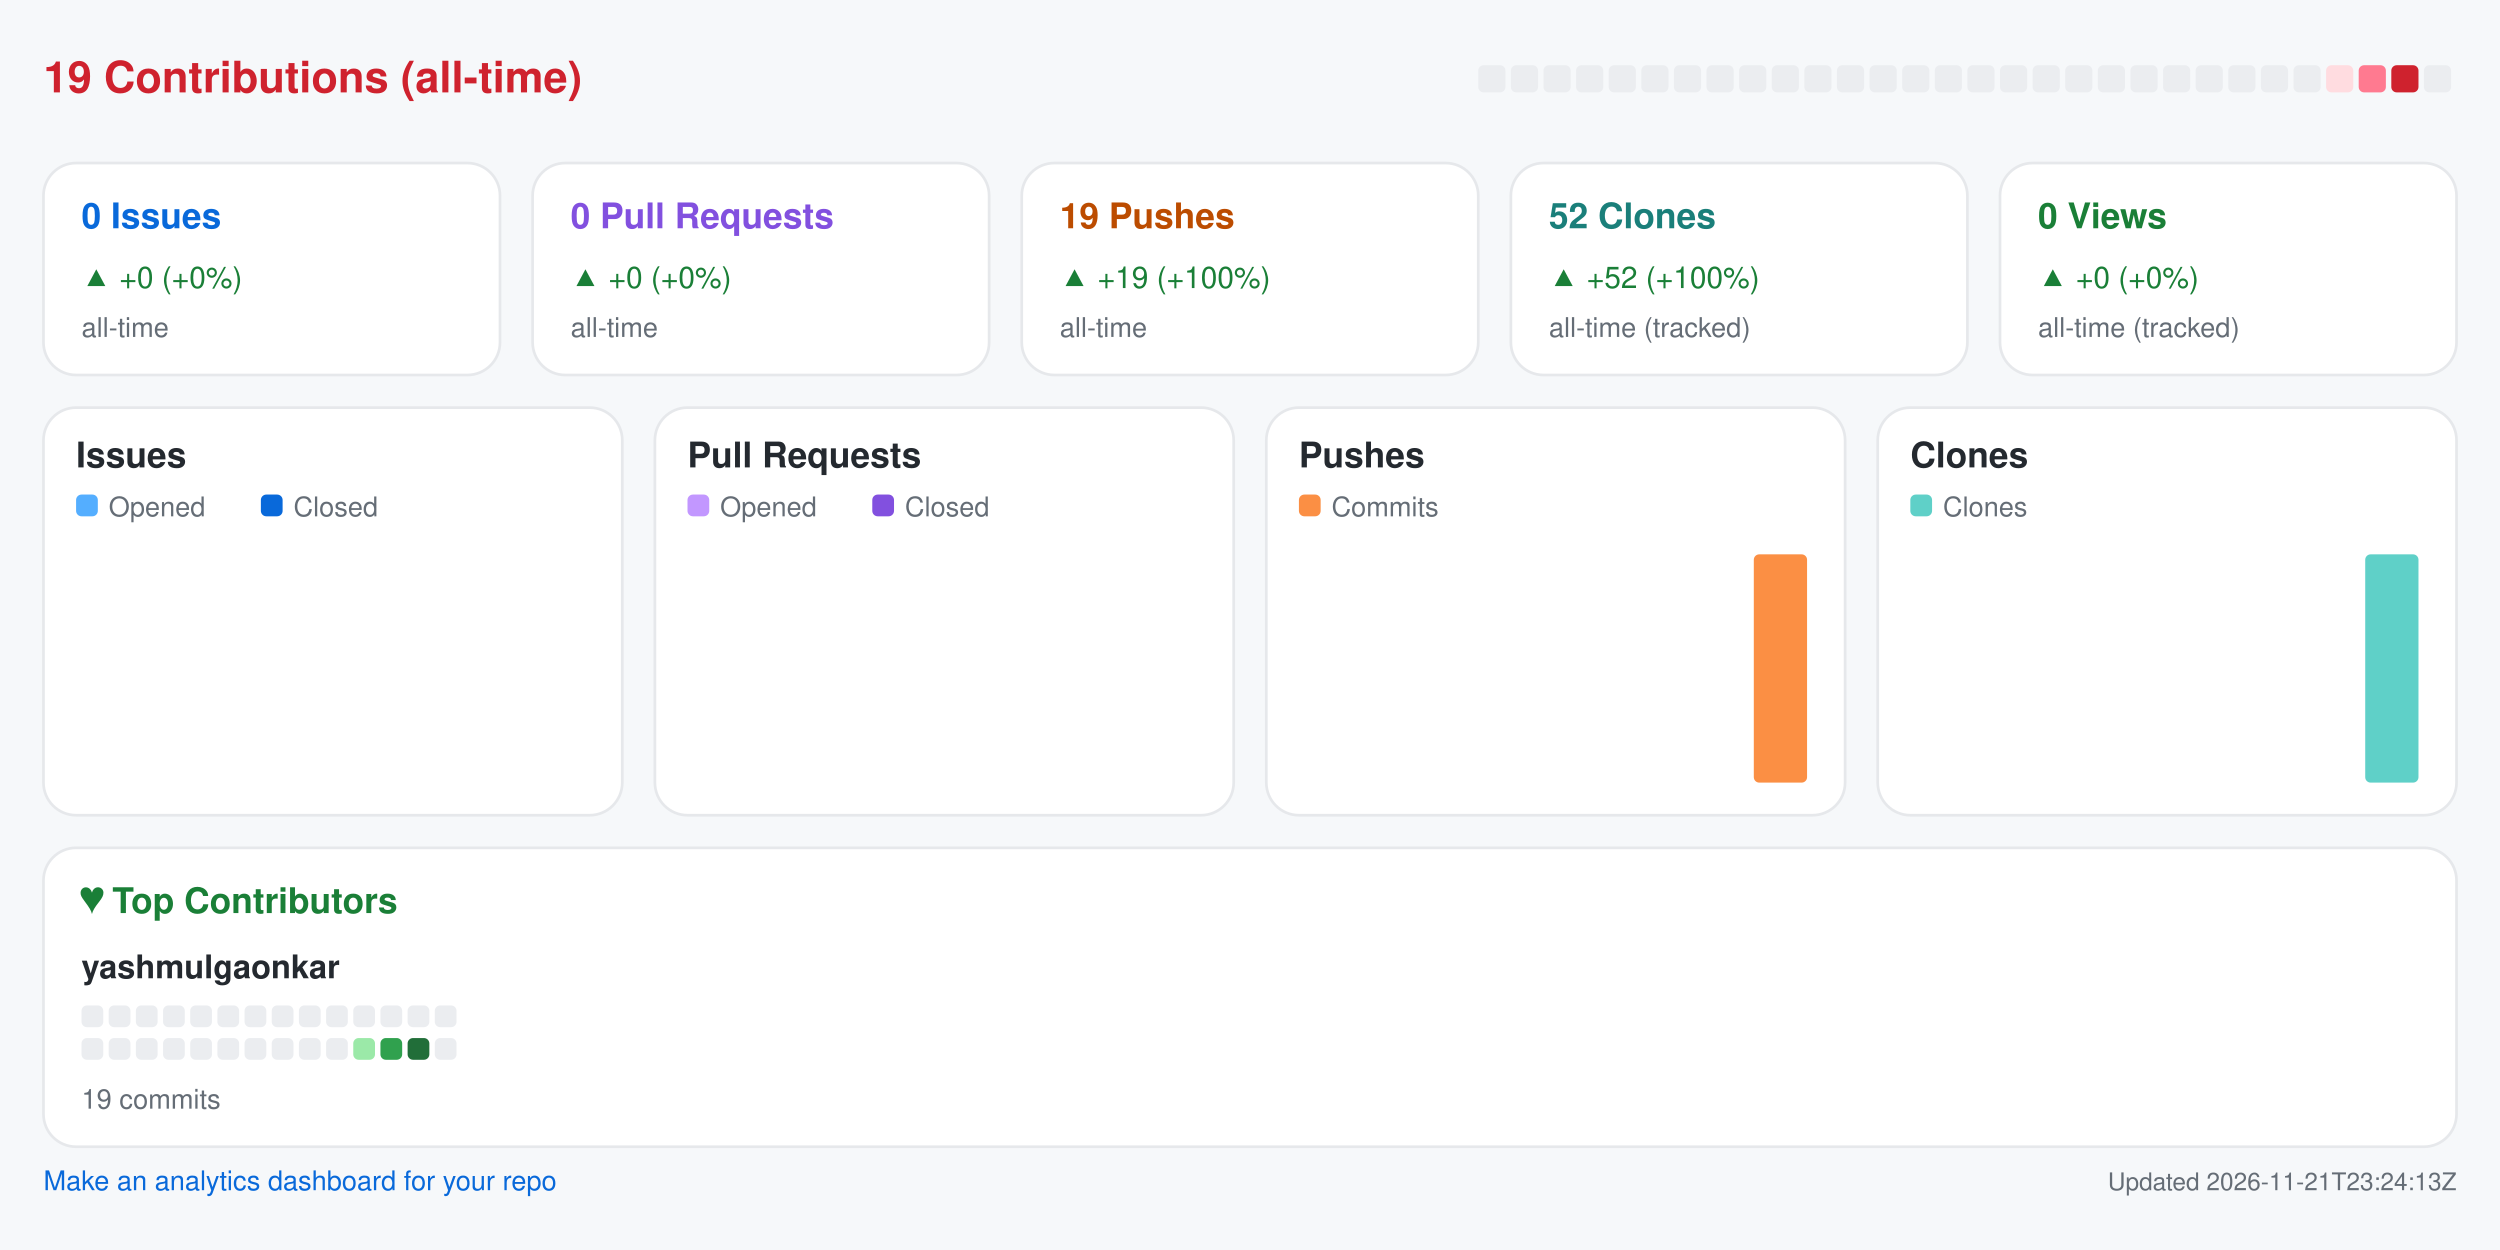
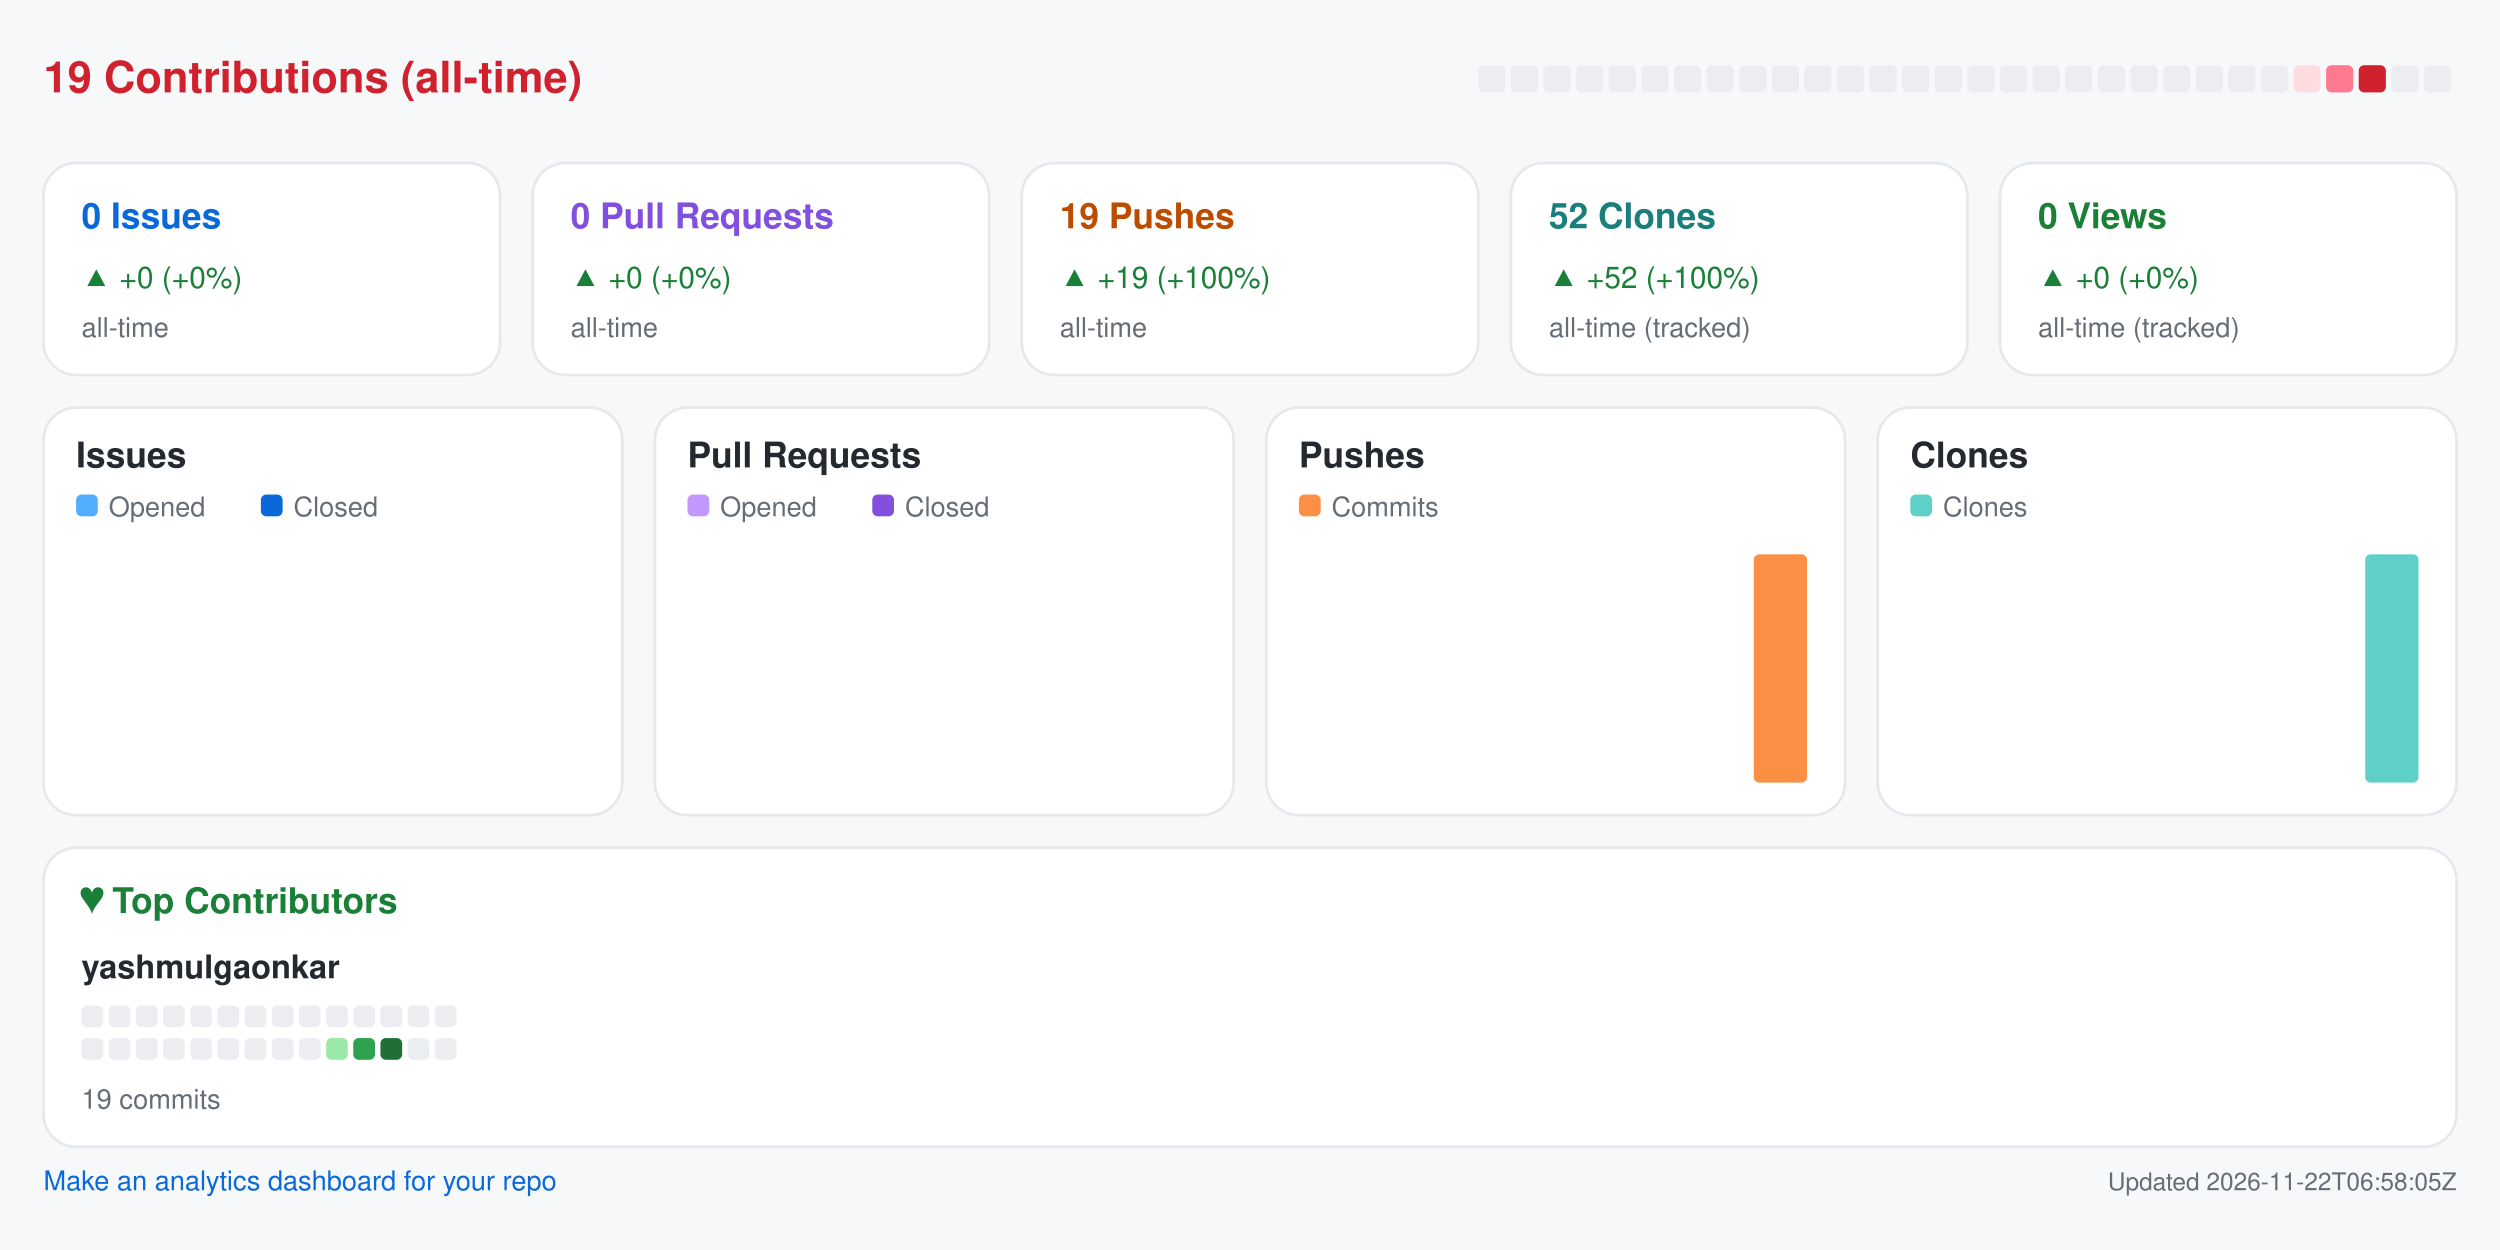
<svg xmlns="http://www.w3.org/2000/svg" width="920" height="460" viewBox="0 0 920 460" role="img" aria-label="Repository analytics for yashmulgaonkar/semaphore">
  <rect x="0.0" y="0.0" width="920.0" height="460.0" rx="0" fill="#f6f8fa" />
  <text x="16.0" y="34.0" fill="#cf222e" font-size="16" font-family="-apple-system,BlinkMacSystemFont,Segoe UI,Helvetica,Arial,sans-serif" font-weight="600" text-anchor="start">19 Contributions (all-time)</text>
  <rect x="544.0" y="24.0" width="10.0" height="10.0" rx="2" fill="#ebedf0" />
  <rect x="556.0" y="24.0" width="10.0" height="10.0" rx="2" fill="#ebedf0" />
  <rect x="568.0" y="24.0" width="10.0" height="10.0" rx="2" fill="#ebedf0" />
  <rect x="580.0" y="24.0" width="10.0" height="10.0" rx="2" fill="#ebedf0" />
  <rect x="592.0" y="24.0" width="10.0" height="10.0" rx="2" fill="#ebedf0" />
  <rect x="604.0" y="24.0" width="10.0" height="10.0" rx="2" fill="#ebedf0" />
  <rect x="616.0" y="24.0" width="10.0" height="10.0" rx="2" fill="#ebedf0" />
  <rect x="628.0" y="24.0" width="10.0" height="10.0" rx="2" fill="#ebedf0" />
  <rect x="640.0" y="24.0" width="10.0" height="10.0" rx="2" fill="#ebedf0" />
  <rect x="652.0" y="24.0" width="10.0" height="10.0" rx="2" fill="#ebedf0" />
  <rect x="664.0" y="24.0" width="10.0" height="10.0" rx="2" fill="#ebedf0" />
  <rect x="676.0" y="24.0" width="10.0" height="10.0" rx="2" fill="#ebedf0" />
  <rect x="688.0" y="24.0" width="10.0" height="10.0" rx="2" fill="#ebedf0" />
  <rect x="700.0" y="24.0" width="10.0" height="10.0" rx="2" fill="#ebedf0" />
  <rect x="712.0" y="24.0" width="10.0" height="10.0" rx="2" fill="#ebedf0" />
  <rect x="724.0" y="24.0" width="10.0" height="10.0" rx="2" fill="#ebedf0" />
  <rect x="736.0" y="24.0" width="10.0" height="10.0" rx="2" fill="#ebedf0" />
  <rect x="748.0" y="24.0" width="10.0" height="10.0" rx="2" fill="#ebedf0" />
  <rect x="760.0" y="24.0" width="10.0" height="10.0" rx="2" fill="#ebedf0" />
  <rect x="772.0" y="24.0" width="10.0" height="10.0" rx="2" fill="#ebedf0" />
  <rect x="784.0" y="24.0" width="10.0" height="10.0" rx="2" fill="#ebedf0" />
  <rect x="796.0" y="24.0" width="10.0" height="10.0" rx="2" fill="#ebedf0" />
  <rect x="808.0" y="24.0" width="10.0" height="10.0" rx="2" fill="#ebedf0" />
  <rect x="820.0" y="24.0" width="10.0" height="10.0" rx="2" fill="#ebedf0" />
  <rect x="832.0" y="24.0" width="10.0" height="10.0" rx="2" fill="#ebedf0" />
-   <rect x="844.0" y="24.0" width="10.0" height="10.0" rx="2" fill="#ebedf0" />
-   <rect x="856.0" y="24.0" width="10.0" height="10.0" rx="2" fill="#ffdce0" />
-   <rect x="868.0" y="24.0" width="10.0" height="10.0" rx="2" fill="#ff7a90" />
-   <rect x="880.0" y="24.0" width="10.0" height="10.0" rx="2" fill="#cf222e" />
+   <rect x="844.0" y="24.0" width="10.0" height="10.0" rx="2" fill="#ffdce0" />
+   <rect x="856.0" y="24.0" width="10.0" height="10.0" rx="2" fill="#ff7a90" />
+   <rect x="868.0" y="24.0" width="10.0" height="10.0" rx="2" fill="#cf222e" />
+   <rect x="880.0" y="24.0" width="10.0" height="10.0" rx="2" fill="#ebedf0" />
  <rect x="892.0" y="24.0" width="10.0" height="10.0" rx="2" fill="#ebedf0" />
  <rect x="16.0" y="60.0" width="168.0" height="78.0" rx="12" fill="#ffffff" stroke="#e6e8eb" />
  <text x="30.0" y="84.0" fill="#0969da" font-size="13" font-family="-apple-system,BlinkMacSystemFont,Segoe UI,Helvetica,Arial,sans-serif" font-weight="600" text-anchor="start">0 Issues</text>
  <text x="30.0" y="106.0" fill="#1a7f37" font-size="11" font-family="-apple-system,BlinkMacSystemFont,Segoe UI,Helvetica,Arial,sans-serif" font-weight="400" text-anchor="start">▲ +0 (+0%)</text>
  <text x="30.0" y="124.0" fill="#656d76" font-size="10" font-family="-apple-system,BlinkMacSystemFont,Segoe UI,Helvetica,Arial,sans-serif" font-weight="400" text-anchor="start">all-time</text>
  <rect x="196.0" y="60.0" width="168.0" height="78.0" rx="12" fill="#ffffff" stroke="#e6e8eb" />
  <text x="210.0" y="84.0" fill="#8250df" font-size="13" font-family="-apple-system,BlinkMacSystemFont,Segoe UI,Helvetica,Arial,sans-serif" font-weight="600" text-anchor="start">0 Pull Requests</text>
  <text x="210.0" y="106.0" fill="#1a7f37" font-size="11" font-family="-apple-system,BlinkMacSystemFont,Segoe UI,Helvetica,Arial,sans-serif" font-weight="400" text-anchor="start">▲ +0 (+0%)</text>
  <text x="210.0" y="124.0" fill="#656d76" font-size="10" font-family="-apple-system,BlinkMacSystemFont,Segoe UI,Helvetica,Arial,sans-serif" font-weight="400" text-anchor="start">all-time</text>
  <rect x="376.0" y="60.0" width="168.0" height="78.0" rx="12" fill="#ffffff" stroke="#e6e8eb" />
  <text x="390.0" y="84.0" fill="#bc4c00" font-size="13" font-family="-apple-system,BlinkMacSystemFont,Segoe UI,Helvetica,Arial,sans-serif" font-weight="600" text-anchor="start">19 Pushes</text>
  <text x="390.0" y="106.0" fill="#1a7f37" font-size="11" font-family="-apple-system,BlinkMacSystemFont,Segoe UI,Helvetica,Arial,sans-serif" font-weight="400" text-anchor="start">▲ +19 (+100%)</text>
  <text x="390.0" y="124.0" fill="#656d76" font-size="10" font-family="-apple-system,BlinkMacSystemFont,Segoe UI,Helvetica,Arial,sans-serif" font-weight="400" text-anchor="start">all-time</text>
  <rect x="556.0" y="60.0" width="168.0" height="78.0" rx="12" fill="#ffffff" stroke="#e6e8eb" />
  <text x="570.0" y="84.0" fill="#1a7f7a" font-size="13" font-family="-apple-system,BlinkMacSystemFont,Segoe UI,Helvetica,Arial,sans-serif" font-weight="600" text-anchor="start">52 Clones</text>
  <text x="570.0" y="106.0" fill="#1a7f37" font-size="11" font-family="-apple-system,BlinkMacSystemFont,Segoe UI,Helvetica,Arial,sans-serif" font-weight="400" text-anchor="start">▲ +52 (+100%)</text>
  <text x="570.0" y="124.0" fill="#656d76" font-size="10" font-family="-apple-system,BlinkMacSystemFont,Segoe UI,Helvetica,Arial,sans-serif" font-weight="400" text-anchor="start">all-time (tracked)</text>
  <rect x="736.0" y="60.0" width="168.0" height="78.0" rx="12" fill="#ffffff" stroke="#e6e8eb" />
  <text x="750.0" y="84.0" fill="#1a7f37" font-size="13" font-family="-apple-system,BlinkMacSystemFont,Segoe UI,Helvetica,Arial,sans-serif" font-weight="600" text-anchor="start">0 Views</text>
  <text x="750.0" y="106.0" fill="#1a7f37" font-size="11" font-family="-apple-system,BlinkMacSystemFont,Segoe UI,Helvetica,Arial,sans-serif" font-weight="400" text-anchor="start">▲ +0 (+0%)</text>
  <text x="750.0" y="124.0" fill="#656d76" font-size="10" font-family="-apple-system,BlinkMacSystemFont,Segoe UI,Helvetica,Arial,sans-serif" font-weight="400" text-anchor="start">all-time (tracked)</text>
  <rect x="16.0" y="150.0" width="213.0" height="150.0" rx="12" fill="#ffffff" stroke="#e6e8eb" />
  <text x="28.0" y="172.0" fill="#24292f" font-size="13" font-family="-apple-system,BlinkMacSystemFont,Segoe UI,Helvetica,Arial,sans-serif" font-weight="600" text-anchor="start">Issues</text>
  <rect x="28.0" y="182.0" width="8.0" height="8.0" rx="2" fill="#54aeff" />
  <text x="40.0" y="190.0" fill="#656d76" font-size="10" font-family="-apple-system,BlinkMacSystemFont,Segoe UI,Helvetica,Arial,sans-serif" font-weight="400" text-anchor="start">Opened</text>
  <rect x="96.0" y="182.0" width="8.0" height="8.0" rx="2" fill="#0969da" />
  <text x="108.0" y="190.0" fill="#656d76" font-size="10" font-family="-apple-system,BlinkMacSystemFont,Segoe UI,Helvetica,Arial,sans-serif" font-weight="400" text-anchor="start">Closed</text>
  <rect x="30.0" y="288.0" width="8.8" height="0.0" rx="2" fill="#54aeff" />
  <rect x="39.8" y="288.0" width="8.8" height="0.0" rx="2" fill="#0969da" />
  <rect x="53.6" y="288.0" width="8.8" height="0.0" rx="2" fill="#54aeff" />
  <rect x="63.4" y="288.0" width="8.8" height="0.0" rx="2" fill="#0969da" />
  <rect x="77.2" y="288.0" width="8.8" height="0.0" rx="2" fill="#54aeff" />
  <rect x="87.1" y="288.0" width="8.8" height="0.0" rx="2" fill="#0969da" />
  <rect x="100.9" y="288.0" width="8.8" height="0.0" rx="2" fill="#54aeff" />
  <rect x="110.7" y="288.0" width="8.8" height="0.0" rx="2" fill="#0969da" />
  <rect x="124.5" y="288.0" width="8.8" height="0.0" rx="2" fill="#54aeff" />
  <rect x="134.3" y="288.0" width="8.8" height="0.0" rx="2" fill="#0969da" />
  <rect x="148.1" y="288.0" width="8.8" height="0.0" rx="2" fill="#54aeff" />
  <rect x="157.9" y="288.0" width="8.8" height="0.0" rx="2" fill="#0969da" />
  <rect x="171.8" y="288.0" width="8.8" height="0.0" rx="2" fill="#54aeff" />
  <rect x="181.6" y="288.0" width="8.8" height="0.0" rx="2" fill="#0969da" />
  <rect x="195.4" y="288.0" width="8.8" height="0.0" rx="2" fill="#54aeff" />
  <rect x="205.2" y="288.0" width="8.8" height="0.0" rx="2" fill="#0969da" />
  <rect x="241.0" y="150.0" width="213.0" height="150.0" rx="12" fill="#ffffff" stroke="#e6e8eb" />
  <text x="253.0" y="172.0" fill="#24292f" font-size="13" font-family="-apple-system,BlinkMacSystemFont,Segoe UI,Helvetica,Arial,sans-serif" font-weight="600" text-anchor="start">Pull Requests</text>
  <rect x="253.0" y="182.0" width="8.0" height="8.0" rx="2" fill="#c297ff" />
  <text x="265.0" y="190.0" fill="#656d76" font-size="10" font-family="-apple-system,BlinkMacSystemFont,Segoe UI,Helvetica,Arial,sans-serif" font-weight="400" text-anchor="start">Opened</text>
  <rect x="321.0" y="182.0" width="8.0" height="8.0" rx="2" fill="#8250df" />
  <text x="333.0" y="190.0" fill="#656d76" font-size="10" font-family="-apple-system,BlinkMacSystemFont,Segoe UI,Helvetica,Arial,sans-serif" font-weight="400" text-anchor="start">Closed</text>
  <rect x="255.0" y="288.0" width="8.8" height="0.0" rx="2" fill="#c297ff" />
  <rect x="264.8" y="288.0" width="8.8" height="0.0" rx="2" fill="#8250df" />
  <rect x="278.6" y="288.0" width="8.8" height="0.0" rx="2" fill="#c297ff" />
  <rect x="288.4" y="288.0" width="8.8" height="0.0" rx="2" fill="#8250df" />
  <rect x="302.2" y="288.0" width="8.8" height="0.0" rx="2" fill="#c297ff" />
  <rect x="312.1" y="288.0" width="8.8" height="0.0" rx="2" fill="#8250df" />
  <rect x="325.9" y="288.0" width="8.8" height="0.0" rx="2" fill="#c297ff" />
  <rect x="335.7" y="288.0" width="8.8" height="0.0" rx="2" fill="#8250df" />
  <rect x="349.5" y="288.0" width="8.8" height="0.0" rx="2" fill="#c297ff" />
  <rect x="359.3" y="288.0" width="8.8" height="0.0" rx="2" fill="#8250df" />
  <rect x="373.1" y="288.0" width="8.8" height="0.0" rx="2" fill="#c297ff" />
  <rect x="382.9" y="288.0" width="8.8" height="0.0" rx="2" fill="#8250df" />
  <rect x="396.8" y="288.0" width="8.8" height="0.0" rx="2" fill="#c297ff" />
  <rect x="406.6" y="288.0" width="8.8" height="0.0" rx="2" fill="#8250df" />
  <rect x="420.4" y="288.0" width="8.8" height="0.0" rx="2" fill="#c297ff" />
  <rect x="430.2" y="288.0" width="8.8" height="0.0" rx="2" fill="#8250df" />
  <rect x="466.0" y="150.0" width="213.0" height="150.0" rx="12" fill="#ffffff" stroke="#e6e8eb" />
  <text x="478.0" y="172.0" fill="#24292f" font-size="13" font-family="-apple-system,BlinkMacSystemFont,Segoe UI,Helvetica,Arial,sans-serif" font-weight="600" text-anchor="start">Pushes</text>
  <rect x="478.0" y="182.0" width="8.0" height="8.0" rx="2" fill="#fb8f44" />
  <text x="490.0" y="190.0" fill="#656d76" font-size="10" font-family="-apple-system,BlinkMacSystemFont,Segoe UI,Helvetica,Arial,sans-serif" font-weight="400" text-anchor="start">Commits</text>
  <rect x="480.0" y="288.0" width="19.6" height="0.0" rx="2" fill="#fb8f44" />
  <rect x="503.6" y="288.0" width="19.6" height="0.0" rx="2" fill="#fb8f44" />
  <rect x="527.2" y="288.0" width="19.6" height="0.0" rx="2" fill="#fb8f44" />
  <rect x="550.9" y="288.0" width="19.6" height="0.0" rx="2" fill="#fb8f44" />
  <rect x="574.5" y="288.0" width="19.6" height="0.0" rx="2" fill="#fb8f44" />
  <rect x="598.1" y="288.0" width="19.6" height="0.0" rx="2" fill="#fb8f44" />
  <rect x="621.8" y="288.0" width="19.6" height="0.0" rx="2" fill="#fb8f44" />
  <rect x="645.4" y="204.0" width="19.6" height="84.0" rx="2" fill="#fb8f44" />
  <rect x="691.0" y="150.0" width="213.0" height="150.0" rx="12" fill="#ffffff" stroke="#e6e8eb" />
  <text x="703.0" y="172.0" fill="#24292f" font-size="13" font-family="-apple-system,BlinkMacSystemFont,Segoe UI,Helvetica,Arial,sans-serif" font-weight="600" text-anchor="start">Clones</text>
  <rect x="703.0" y="182.0" width="8.0" height="8.0" rx="2" fill="#5fd0c8" />
  <text x="715.0" y="190.0" fill="#656d76" font-size="10" font-family="-apple-system,BlinkMacSystemFont,Segoe UI,Helvetica,Arial,sans-serif" font-weight="400" text-anchor="start">Clones</text>
  <rect x="705.0" y="288.0" width="19.6" height="0.0" rx="2" fill="#5fd0c8" />
  <rect x="728.6" y="288.0" width="19.6" height="0.0" rx="2" fill="#5fd0c8" />
  <rect x="752.2" y="288.0" width="19.6" height="0.0" rx="2" fill="#5fd0c8" />
  <rect x="775.9" y="288.0" width="19.6" height="0.0" rx="2" fill="#5fd0c8" />
  <rect x="799.5" y="288.0" width="19.6" height="0.0" rx="2" fill="#5fd0c8" />
  <rect x="823.1" y="288.0" width="19.6" height="0.0" rx="2" fill="#5fd0c8" />
  <rect x="846.8" y="288.0" width="19.6" height="0.0" rx="2" fill="#5fd0c8" />
  <rect x="870.4" y="204.0" width="19.6" height="84.0" rx="2" fill="#5fd0c8" />
  <rect x="16.0" y="312.0" width="888.0" height="110.0" rx="12" fill="#ffffff" stroke="#e6e8eb" />
  <text x="30.0" y="336.0" fill="#1a7f37" font-size="13" font-family="-apple-system,BlinkMacSystemFont,Segoe UI,Helvetica,Arial,sans-serif" font-weight="600" text-anchor="start">♥  Top Contributors</text>
  <text x="30.0" y="360.0" fill="#24292f" font-size="12" font-family="-apple-system,BlinkMacSystemFont,Segoe UI,Helvetica,Arial,sans-serif" font-weight="600" text-anchor="start">yashmulgaonkar</text>
  <rect x="30.0" y="370.0" width="8.0" height="8.0" rx="2" fill="#ebedf0" />
  <rect x="40.0" y="370.0" width="8.0" height="8.0" rx="2" fill="#ebedf0" />
  <rect x="50.0" y="370.0" width="8.0" height="8.0" rx="2" fill="#ebedf0" />
  <rect x="60.0" y="370.0" width="8.0" height="8.0" rx="2" fill="#ebedf0" />
  <rect x="70.0" y="370.0" width="8.0" height="8.0" rx="2" fill="#ebedf0" />
  <rect x="80.0" y="370.0" width="8.0" height="8.0" rx="2" fill="#ebedf0" />
  <rect x="90.0" y="370.0" width="8.0" height="8.0" rx="2" fill="#ebedf0" />
  <rect x="100.0" y="370.0" width="8.0" height="8.0" rx="2" fill="#ebedf0" />
  <rect x="110.0" y="370.0" width="8.0" height="8.0" rx="2" fill="#ebedf0" />
  <rect x="120.0" y="370.0" width="8.0" height="8.0" rx="2" fill="#ebedf0" />
  <rect x="130.0" y="370.0" width="8.0" height="8.0" rx="2" fill="#ebedf0" />
  <rect x="140.0" y="370.0" width="8.0" height="8.0" rx="2" fill="#ebedf0" />
  <rect x="150.0" y="370.0" width="8.0" height="8.0" rx="2" fill="#ebedf0" />
  <rect x="160.0" y="370.0" width="8.0" height="8.0" rx="2" fill="#ebedf0" />
  <rect x="30.0" y="382.0" width="8.0" height="8.0" rx="2" fill="#ebedf0" />
  <rect x="40.0" y="382.0" width="8.0" height="8.0" rx="2" fill="#ebedf0" />
  <rect x="50.0" y="382.0" width="8.0" height="8.0" rx="2" fill="#ebedf0" />
  <rect x="60.0" y="382.0" width="8.0" height="8.0" rx="2" fill="#ebedf0" />
  <rect x="70.0" y="382.0" width="8.0" height="8.0" rx="2" fill="#ebedf0" />
  <rect x="80.0" y="382.0" width="8.0" height="8.0" rx="2" fill="#ebedf0" />
  <rect x="90.0" y="382.0" width="8.0" height="8.0" rx="2" fill="#ebedf0" />
  <rect x="100.0" y="382.0" width="8.0" height="8.0" rx="2" fill="#ebedf0" />
  <rect x="110.0" y="382.0" width="8.0" height="8.0" rx="2" fill="#ebedf0" />
-   <rect x="120.0" y="382.0" width="8.0" height="8.0" rx="2" fill="#ebedf0" />
-   <rect x="130.0" y="382.0" width="8.0" height="8.0" rx="2" fill="#9be9a8" />
-   <rect x="140.0" y="382.0" width="8.0" height="8.0" rx="2" fill="#30a14e" />
-   <rect x="150.0" y="382.0" width="8.0" height="8.0" rx="2" fill="#216e39" />
+   <rect x="120.0" y="382.0" width="8.0" height="8.0" rx="2" fill="#9be9a8" />
+   <rect x="130.0" y="382.0" width="8.0" height="8.0" rx="2" fill="#30a14e" />
+   <rect x="140.0" y="382.0" width="8.0" height="8.0" rx="2" fill="#216e39" />
+   <rect x="150.0" y="382.0" width="8.0" height="8.0" rx="2" fill="#ebedf0" />
  <rect x="160.0" y="382.0" width="8.0" height="8.0" rx="2" fill="#ebedf0" />
  <text x="30.0" y="408.0" fill="#656d76" font-size="10" font-family="-apple-system,BlinkMacSystemFont,Segoe UI,Helvetica,Arial,sans-serif" font-weight="400" text-anchor="start">19 commits</text>
  <a href="https://github.com/yashmulgaonkar/repo-analytics" target="_blank" rel="noopener noreferrer">
    <text x="16.0" y="438.0" fill="#0969da" font-size="10" font-family="-apple-system,BlinkMacSystemFont,Segoe UI,Helvetica,Arial,sans-serif" font-weight="400" text-anchor="start">Make an analytics dashboard for your repo</text>
  </a>
-   <text x="904.0" y="438.0" fill="#656d76" font-size="9" font-family="-apple-system,BlinkMacSystemFont,Segoe UI,Helvetica,Arial,sans-serif" font-weight="400" text-anchor="end">Updated 2026-11-21T23:24:13Z</text>
+   <text x="904.0" y="438.0" fill="#656d76" font-size="9" font-family="-apple-system,BlinkMacSystemFont,Segoe UI,Helvetica,Arial,sans-serif" font-weight="400" text-anchor="end">Updated 2026-11-22T06:58:05Z</text>
</svg>
